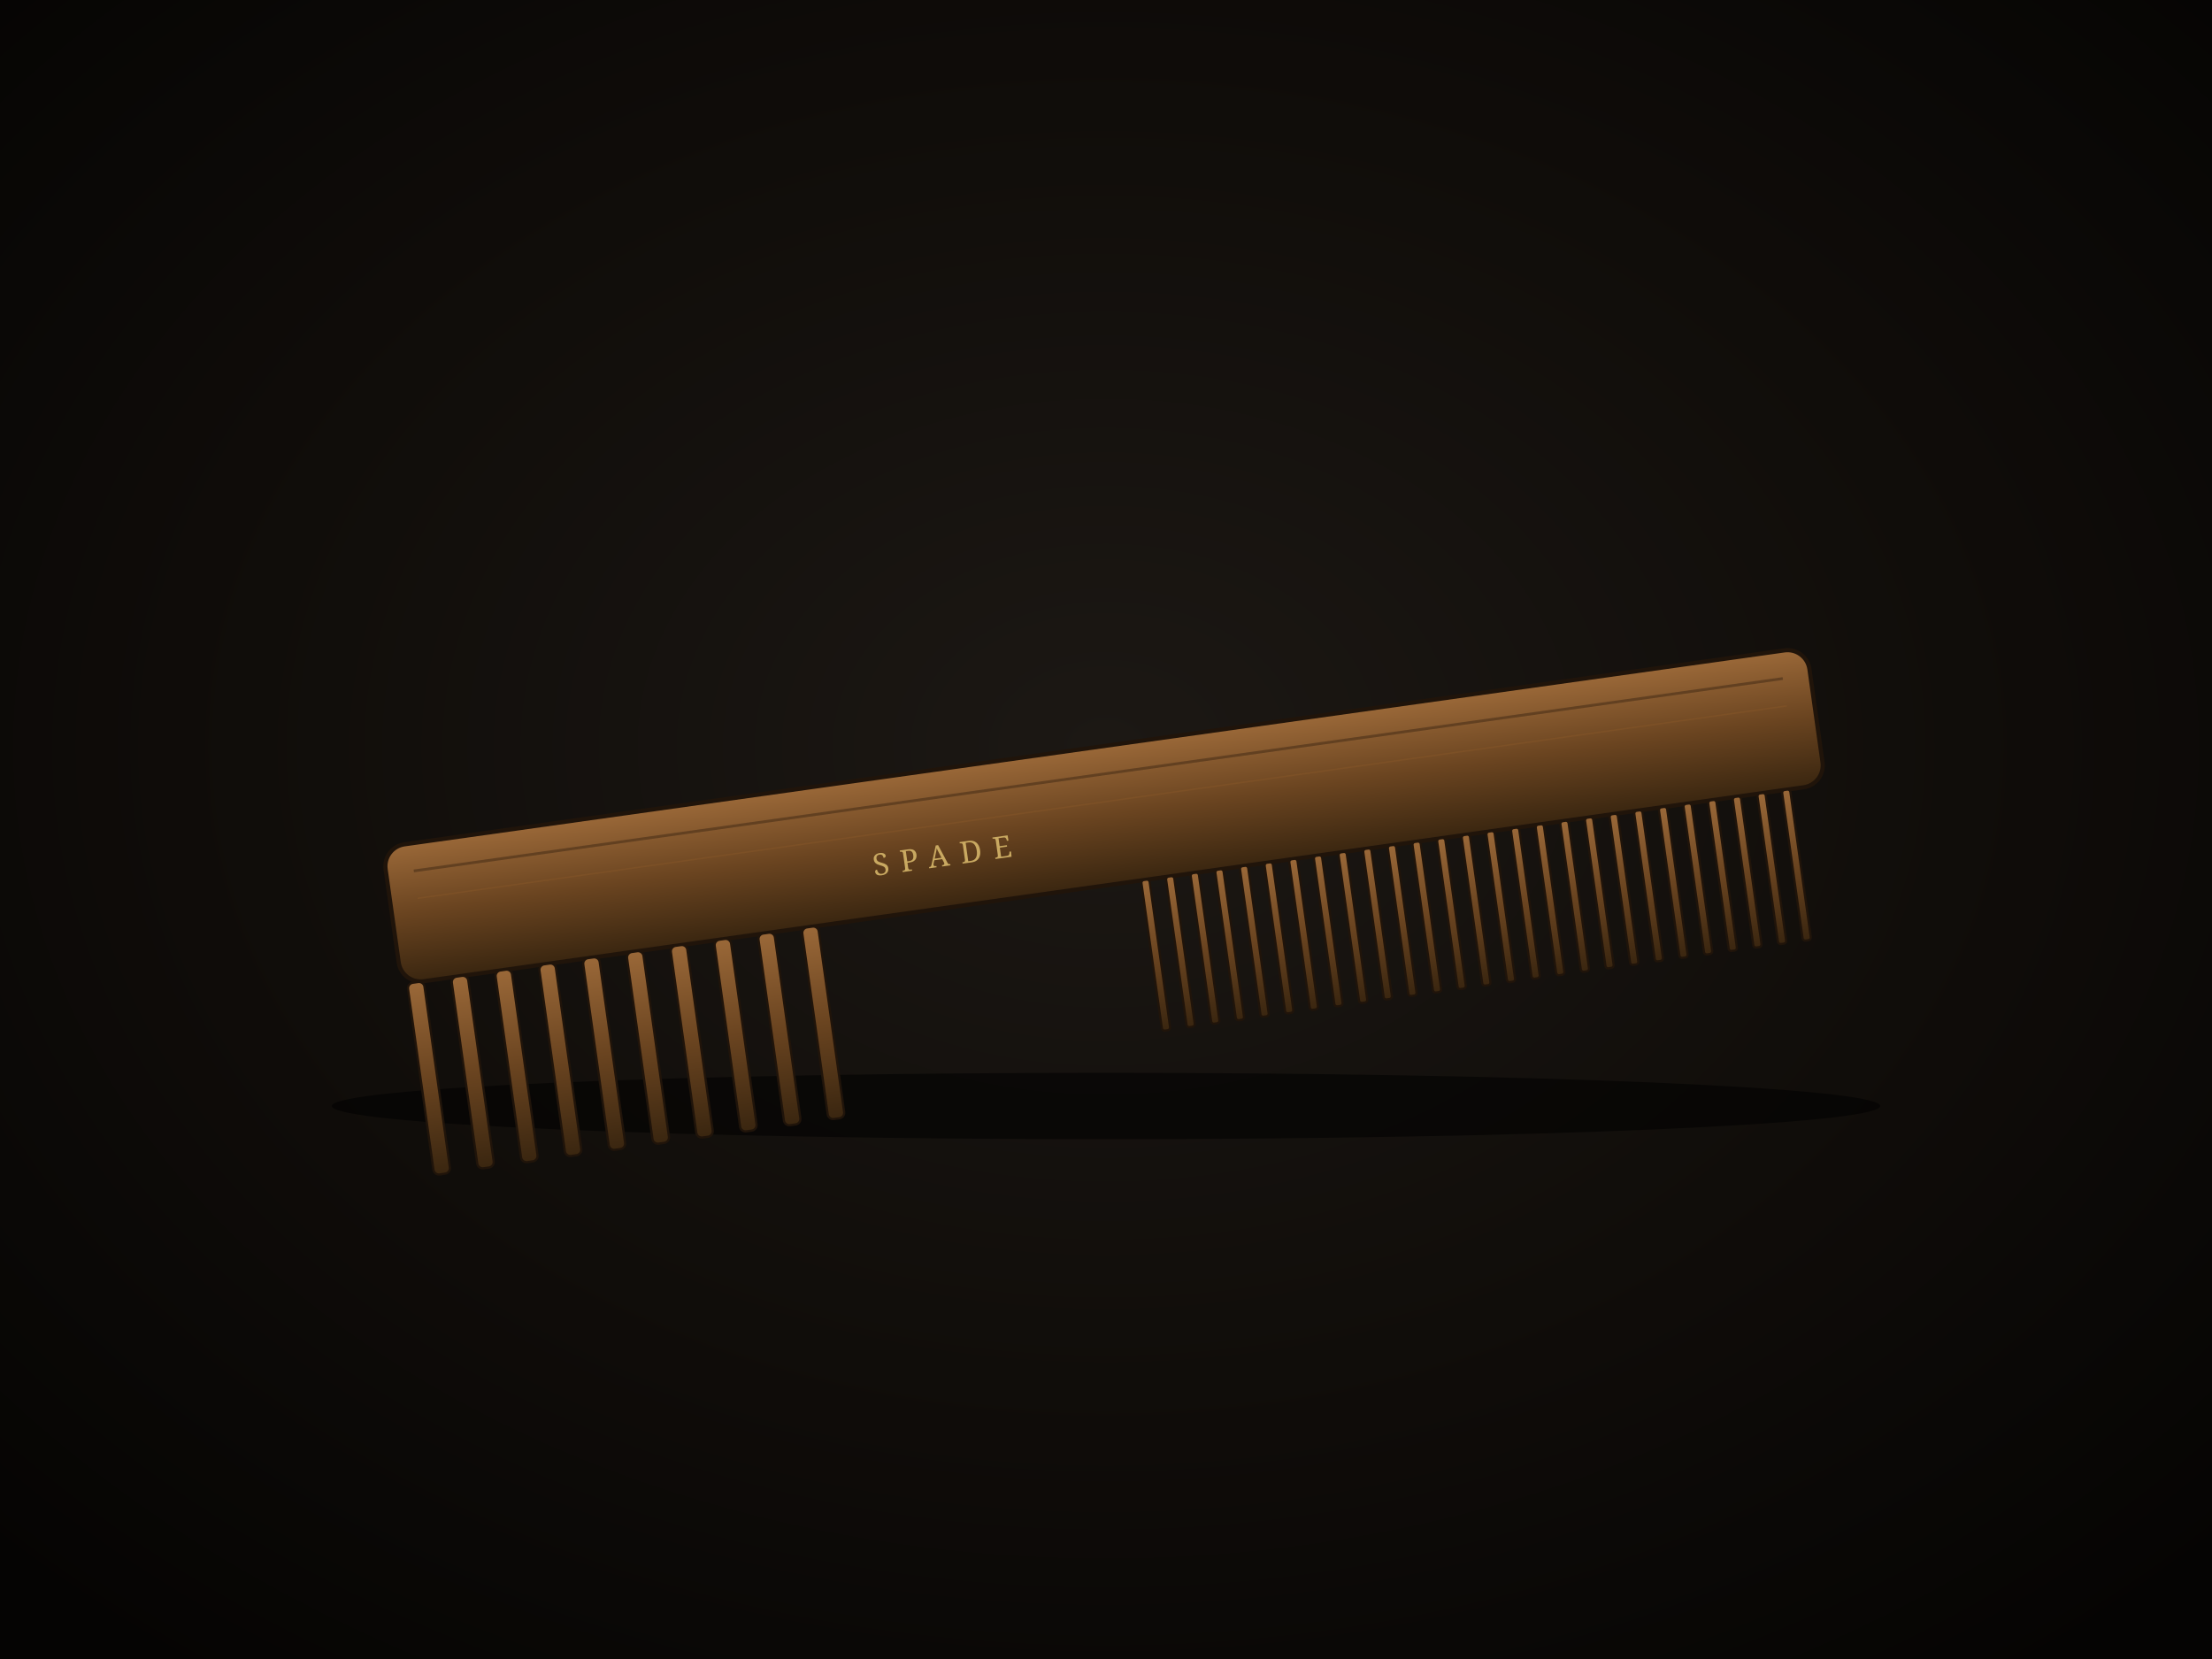
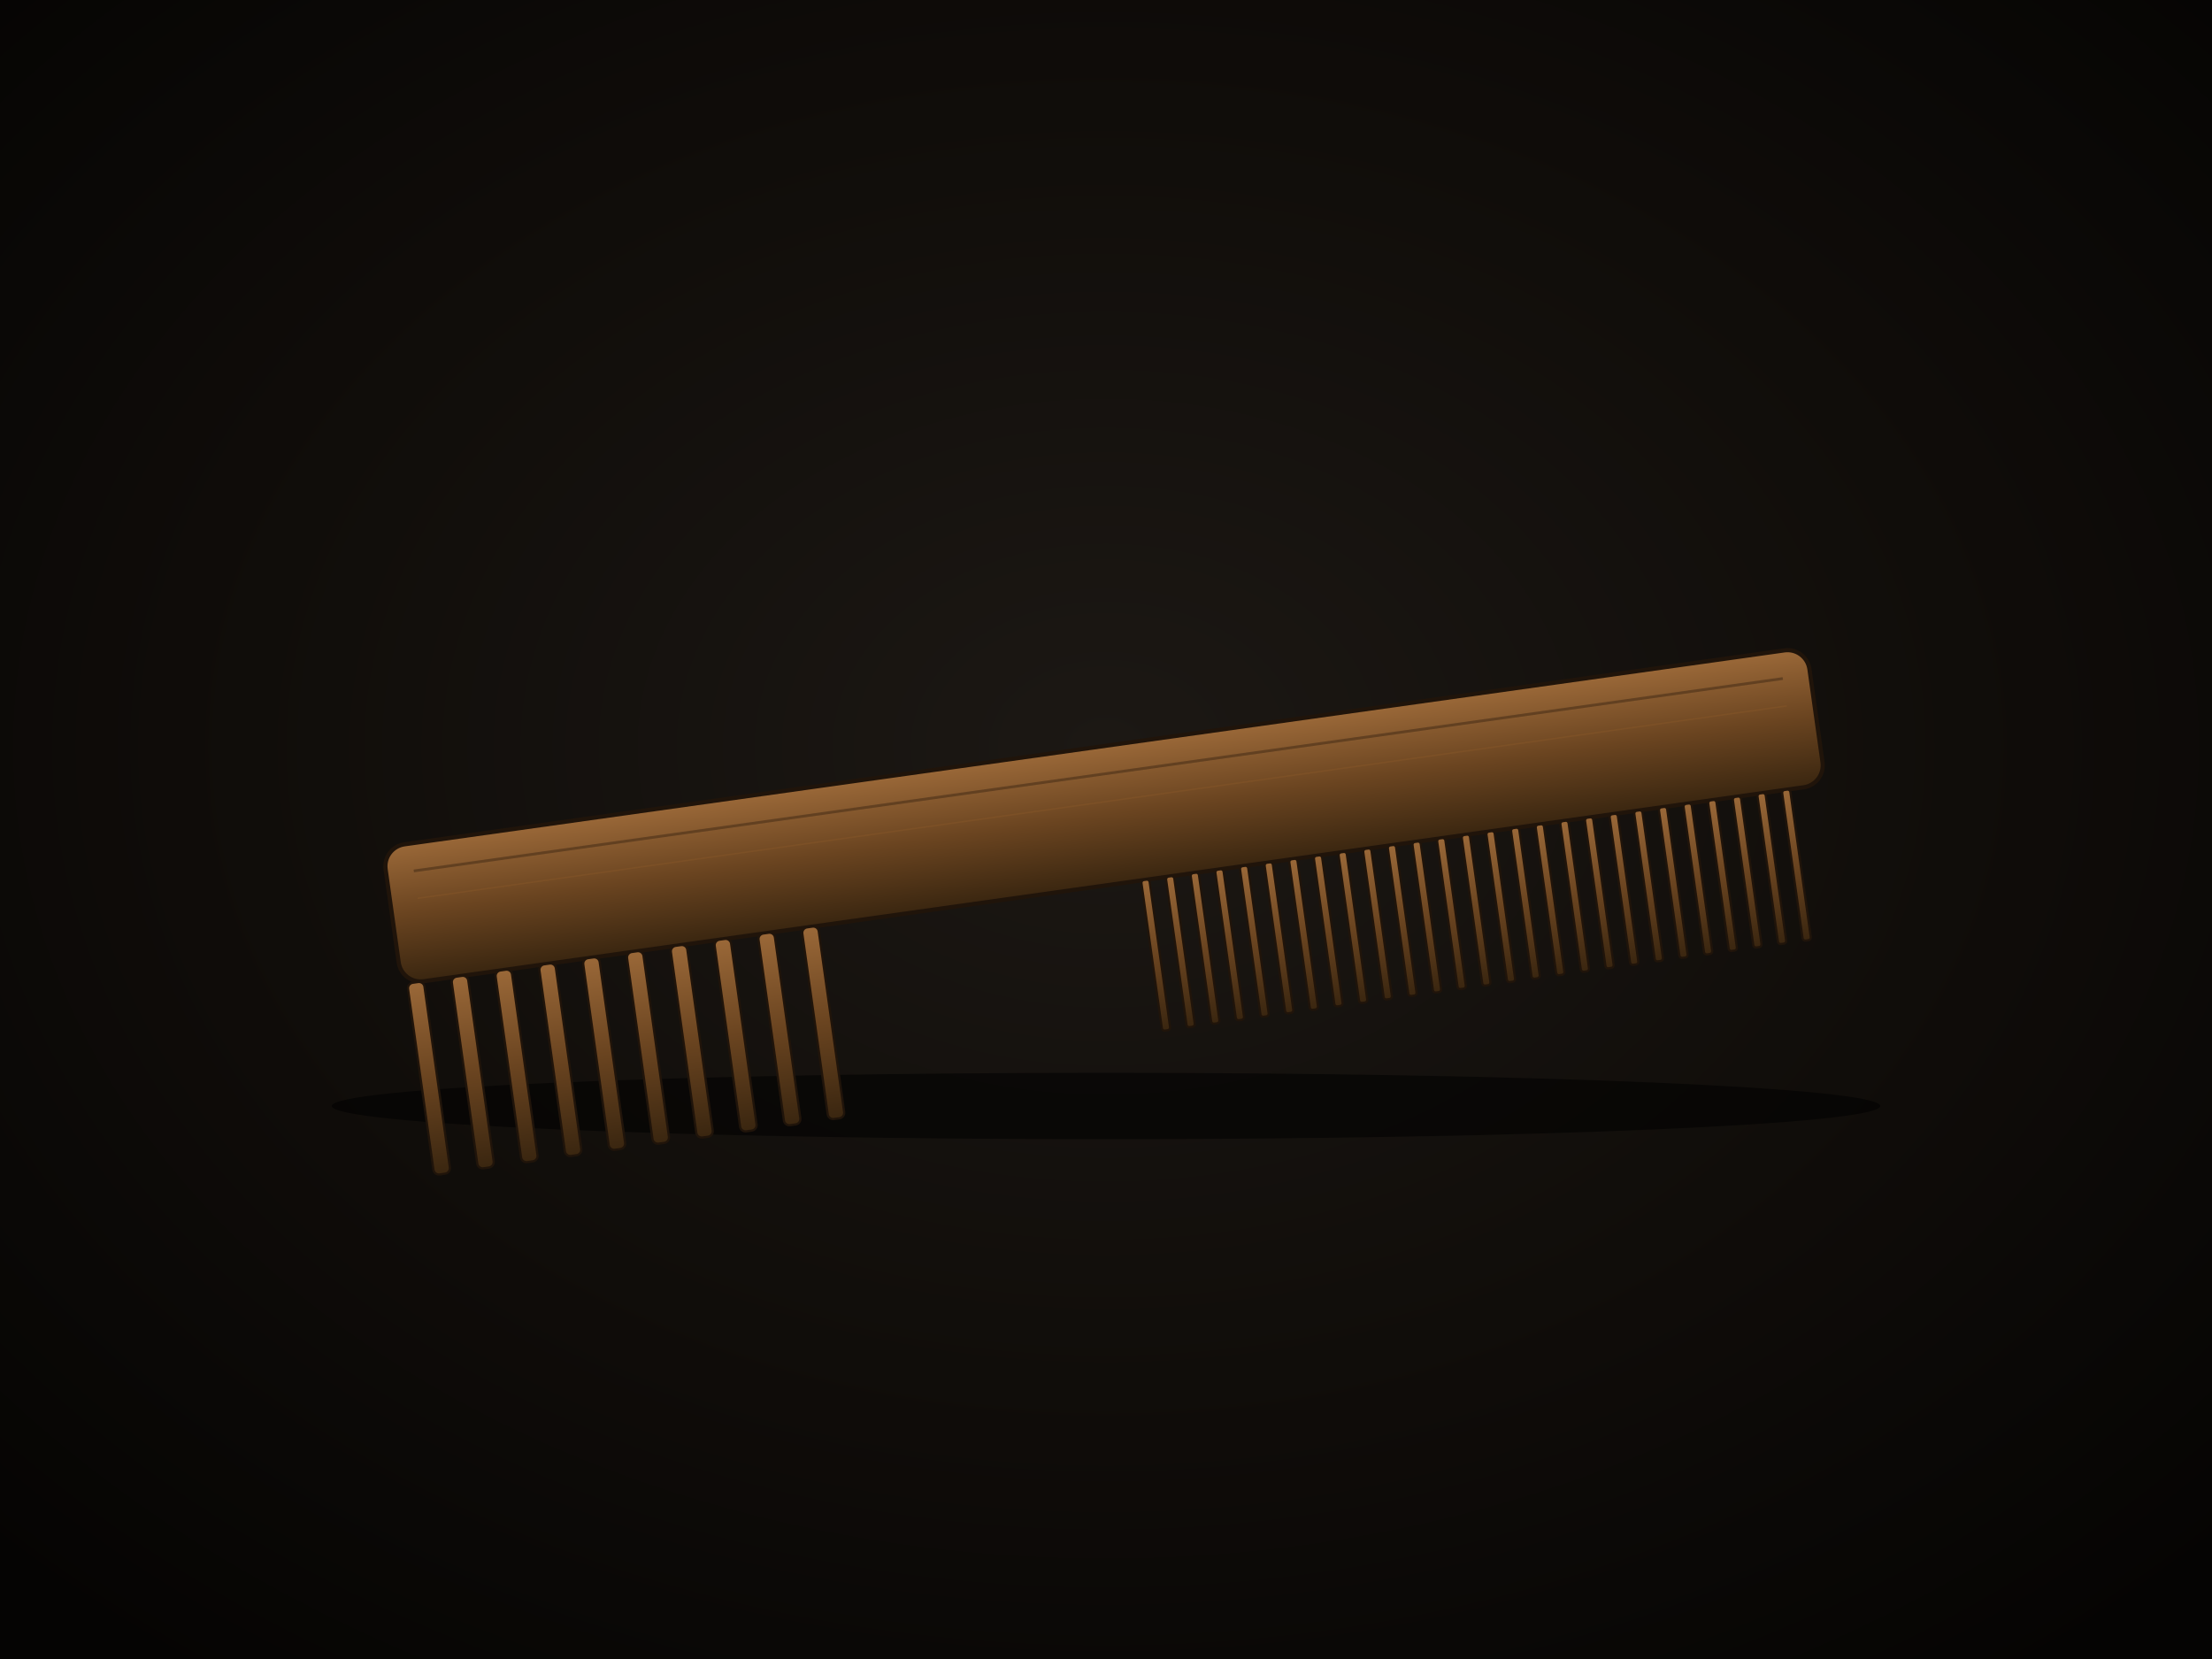
<svg xmlns="http://www.w3.org/2000/svg" viewBox="0 0 800 600" width="800" height="600">
  <defs>
    <radialGradient id="bg" cx="50%" cy="45%" r="70%">
      <stop offset="0%" stop-color="#1c1814" />
      <stop offset="60%" stop-color="#0f0c09" />
      <stop offset="100%" stop-color="#050403" />
    </radialGradient>
    <linearGradient id="pearwood" x1="0" y1="0" x2="0" y2="1">
      <stop offset="0%" stop-color="#9a6838" />
      <stop offset="50%" stop-color="#6a4420" />
      <stop offset="100%" stop-color="#3a2610" />
    </linearGradient>
  </defs>
  <rect width="800" height="600" fill="url(#bg)" />
  <ellipse cx="400" cy="400" rx="280" ry="12" fill="#000" opacity="0.55" />
  <g transform="translate(400 300) rotate(-8)">
    <rect x="-260" y="-30" width="520" height="50" rx="8" fill="url(#pearwood)" stroke="#20140a" stroke-width="1.5" />
    <path d="M-250 -20 L250 -20" stroke="#4a2f18" stroke-width="1" opacity="0.6" />
    <path d="M-250 -10 L250 -10" stroke="#8a5828" stroke-width="0.5" opacity="0.4" />
    <g fill="url(#pearwood)" stroke="#20140a" stroke-width="0.8">
      <rect x="-258" y="20" width="6" height="70" rx="2" />
      <rect x="-242" y="20" width="6" height="70" rx="2" />
      <rect x="-226" y="20" width="6" height="70" rx="2" />
      <rect x="-210" y="20" width="6" height="70" rx="2" />
      <rect x="-194" y="20" width="6" height="70" rx="2" />
      <rect x="-178" y="20" width="6" height="70" rx="2" />
      <rect x="-162" y="20" width="6" height="70" rx="2" />
      <rect x="-146" y="20" width="6" height="70" rx="2" />
      <rect x="-130" y="20" width="6" height="70" rx="2" />
      <rect x="-114" y="20" width="6" height="70" rx="2" />
      <g>
        <rect x="10" y="20" width="3" height="55" rx="1" />
        <rect x="19" y="20" width="3" height="55" rx="1" />
        <rect x="28" y="20" width="3" height="55" rx="1" />
        <rect x="37" y="20" width="3" height="55" rx="1" />
        <rect x="46" y="20" width="3" height="55" rx="1" />
        <rect x="55" y="20" width="3" height="55" rx="1" />
        <rect x="64" y="20" width="3" height="55" rx="1" />
        <rect x="73" y="20" width="3" height="55" rx="1" />
        <rect x="82" y="20" width="3" height="55" rx="1" />
        <rect x="91" y="20" width="3" height="55" rx="1" />
        <rect x="100" y="20" width="3" height="55" rx="1" />
        <rect x="109" y="20" width="3" height="55" rx="1" />
        <rect x="118" y="20" width="3" height="55" rx="1" />
        <rect x="127" y="20" width="3" height="55" rx="1" />
        <rect x="136" y="20" width="3" height="55" rx="1" />
        <rect x="145" y="20" width="3" height="55" rx="1" />
        <rect x="154" y="20" width="3" height="55" rx="1" />
        <rect x="163" y="20" width="3" height="55" rx="1" />
        <rect x="172" y="20" width="3" height="55" rx="1" />
        <rect x="181" y="20" width="3" height="55" rx="1" />
        <rect x="190" y="20" width="3" height="55" rx="1" />
        <rect x="199" y="20" width="3" height="55" rx="1" />
        <rect x="208" y="20" width="3" height="55" rx="1" />
        <rect x="217" y="20" width="3" height="55" rx="1" />
        <rect x="226" y="20" width="3" height="55" rx="1" />
        <rect x="235" y="20" width="3" height="55" rx="1" />
        <rect x="244" y="20" width="3" height="55" rx="1" />
      </g>
    </g>
-     <text x="-60" y="5" text-anchor="middle" font-family="Georgia, serif" font-size="11" fill="#c9a961" letter-spacing="4">SPADE</text>
  </g>
</svg>
